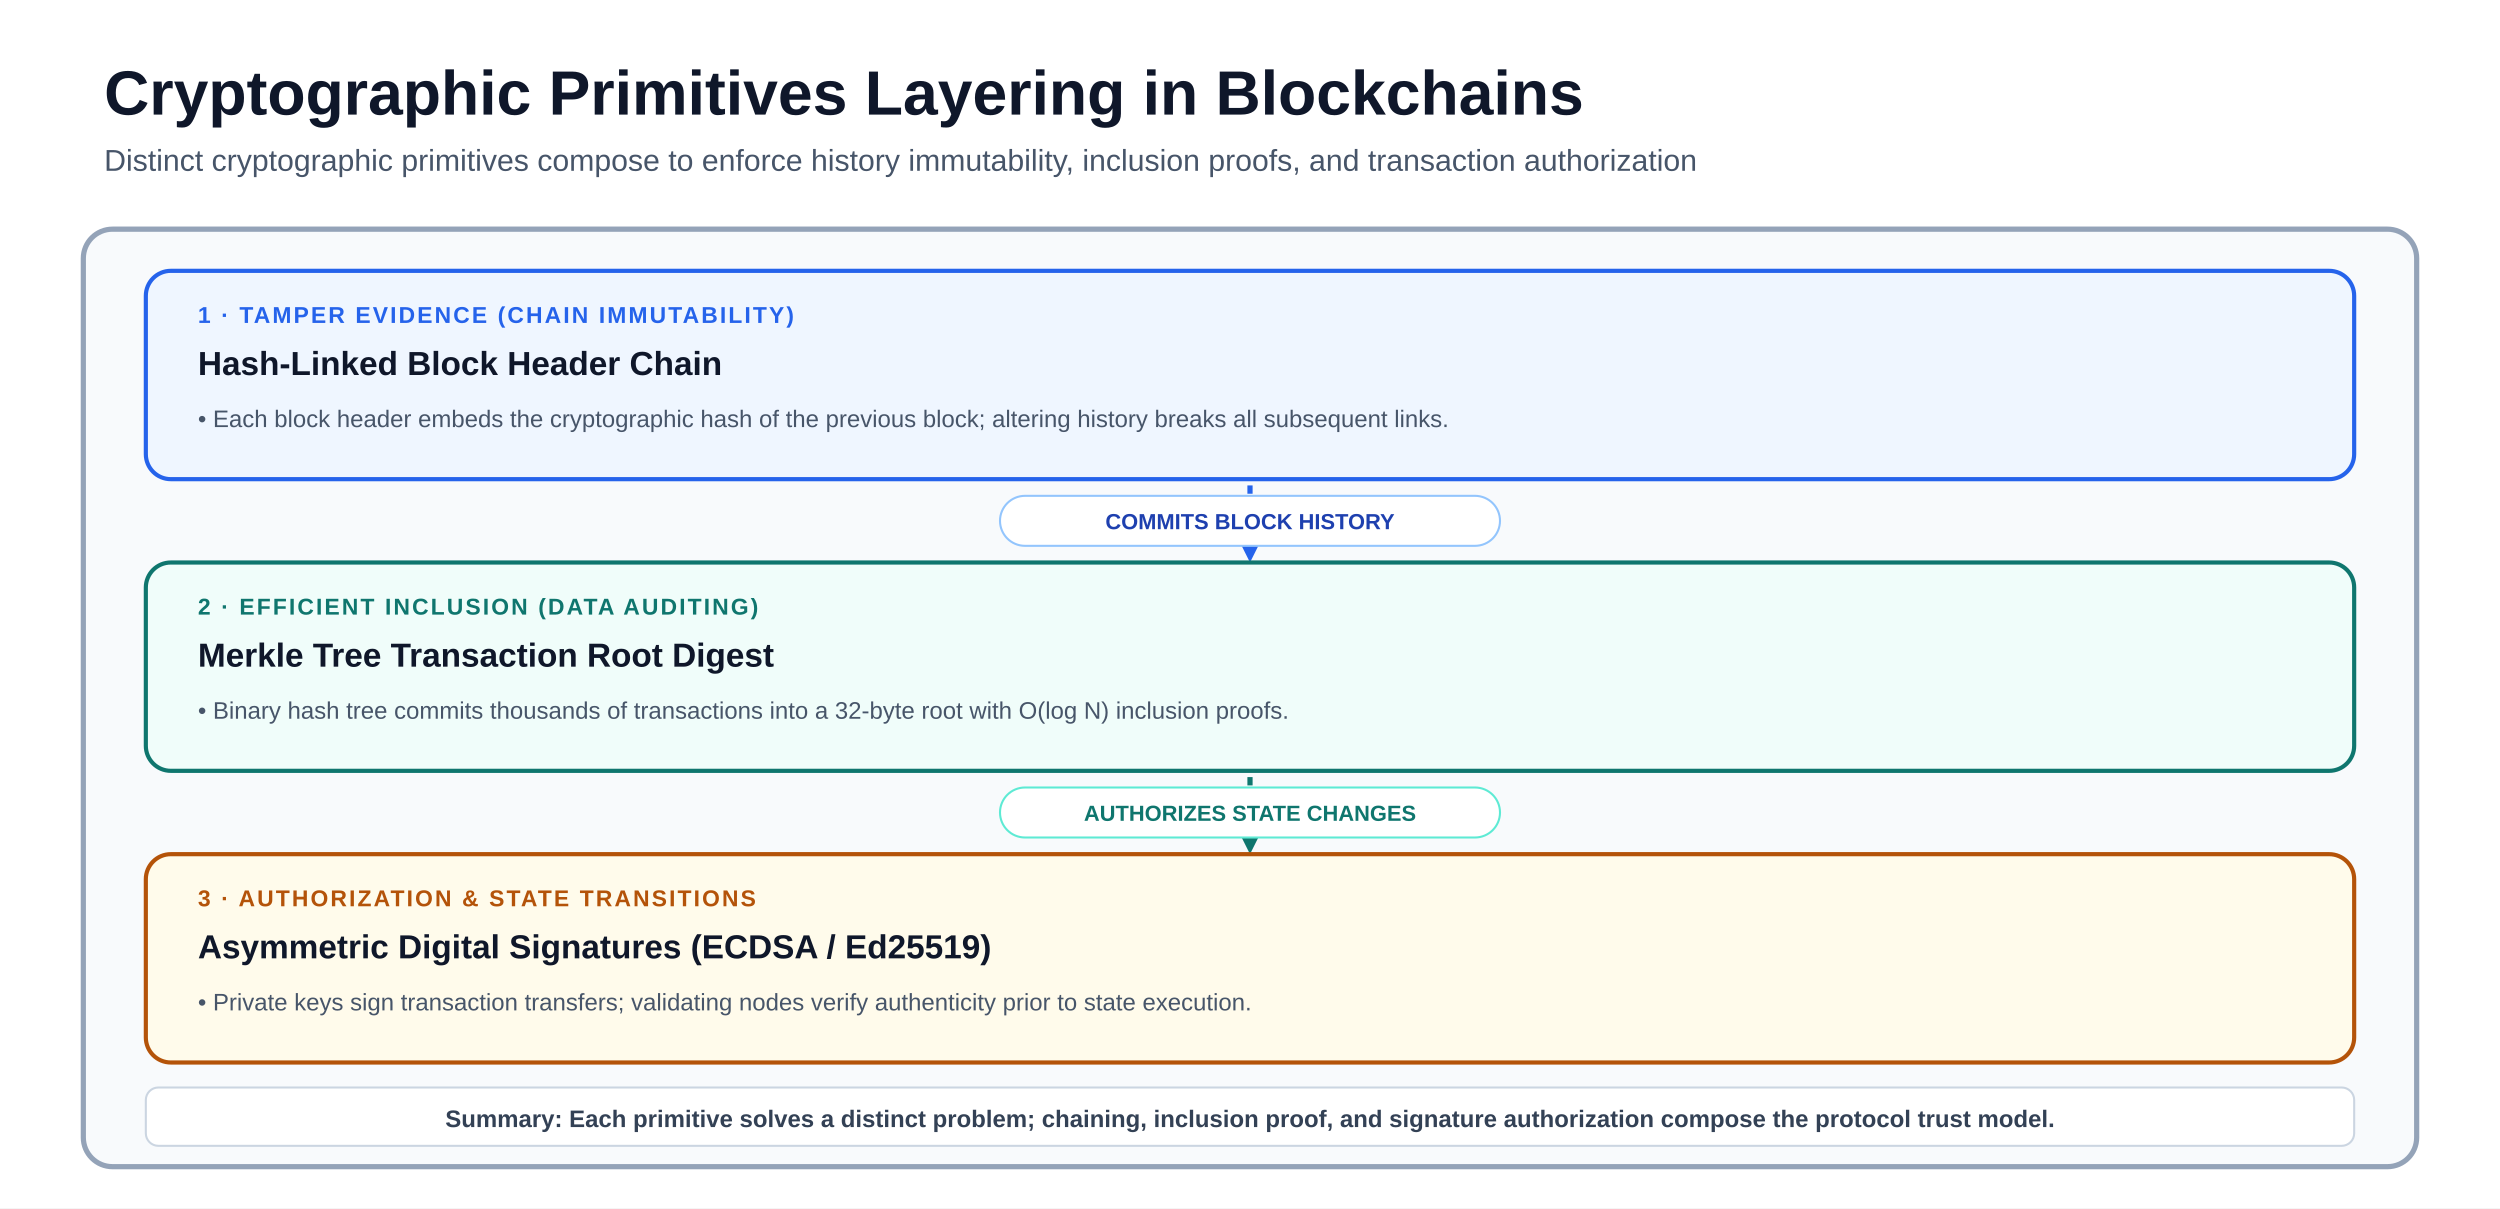
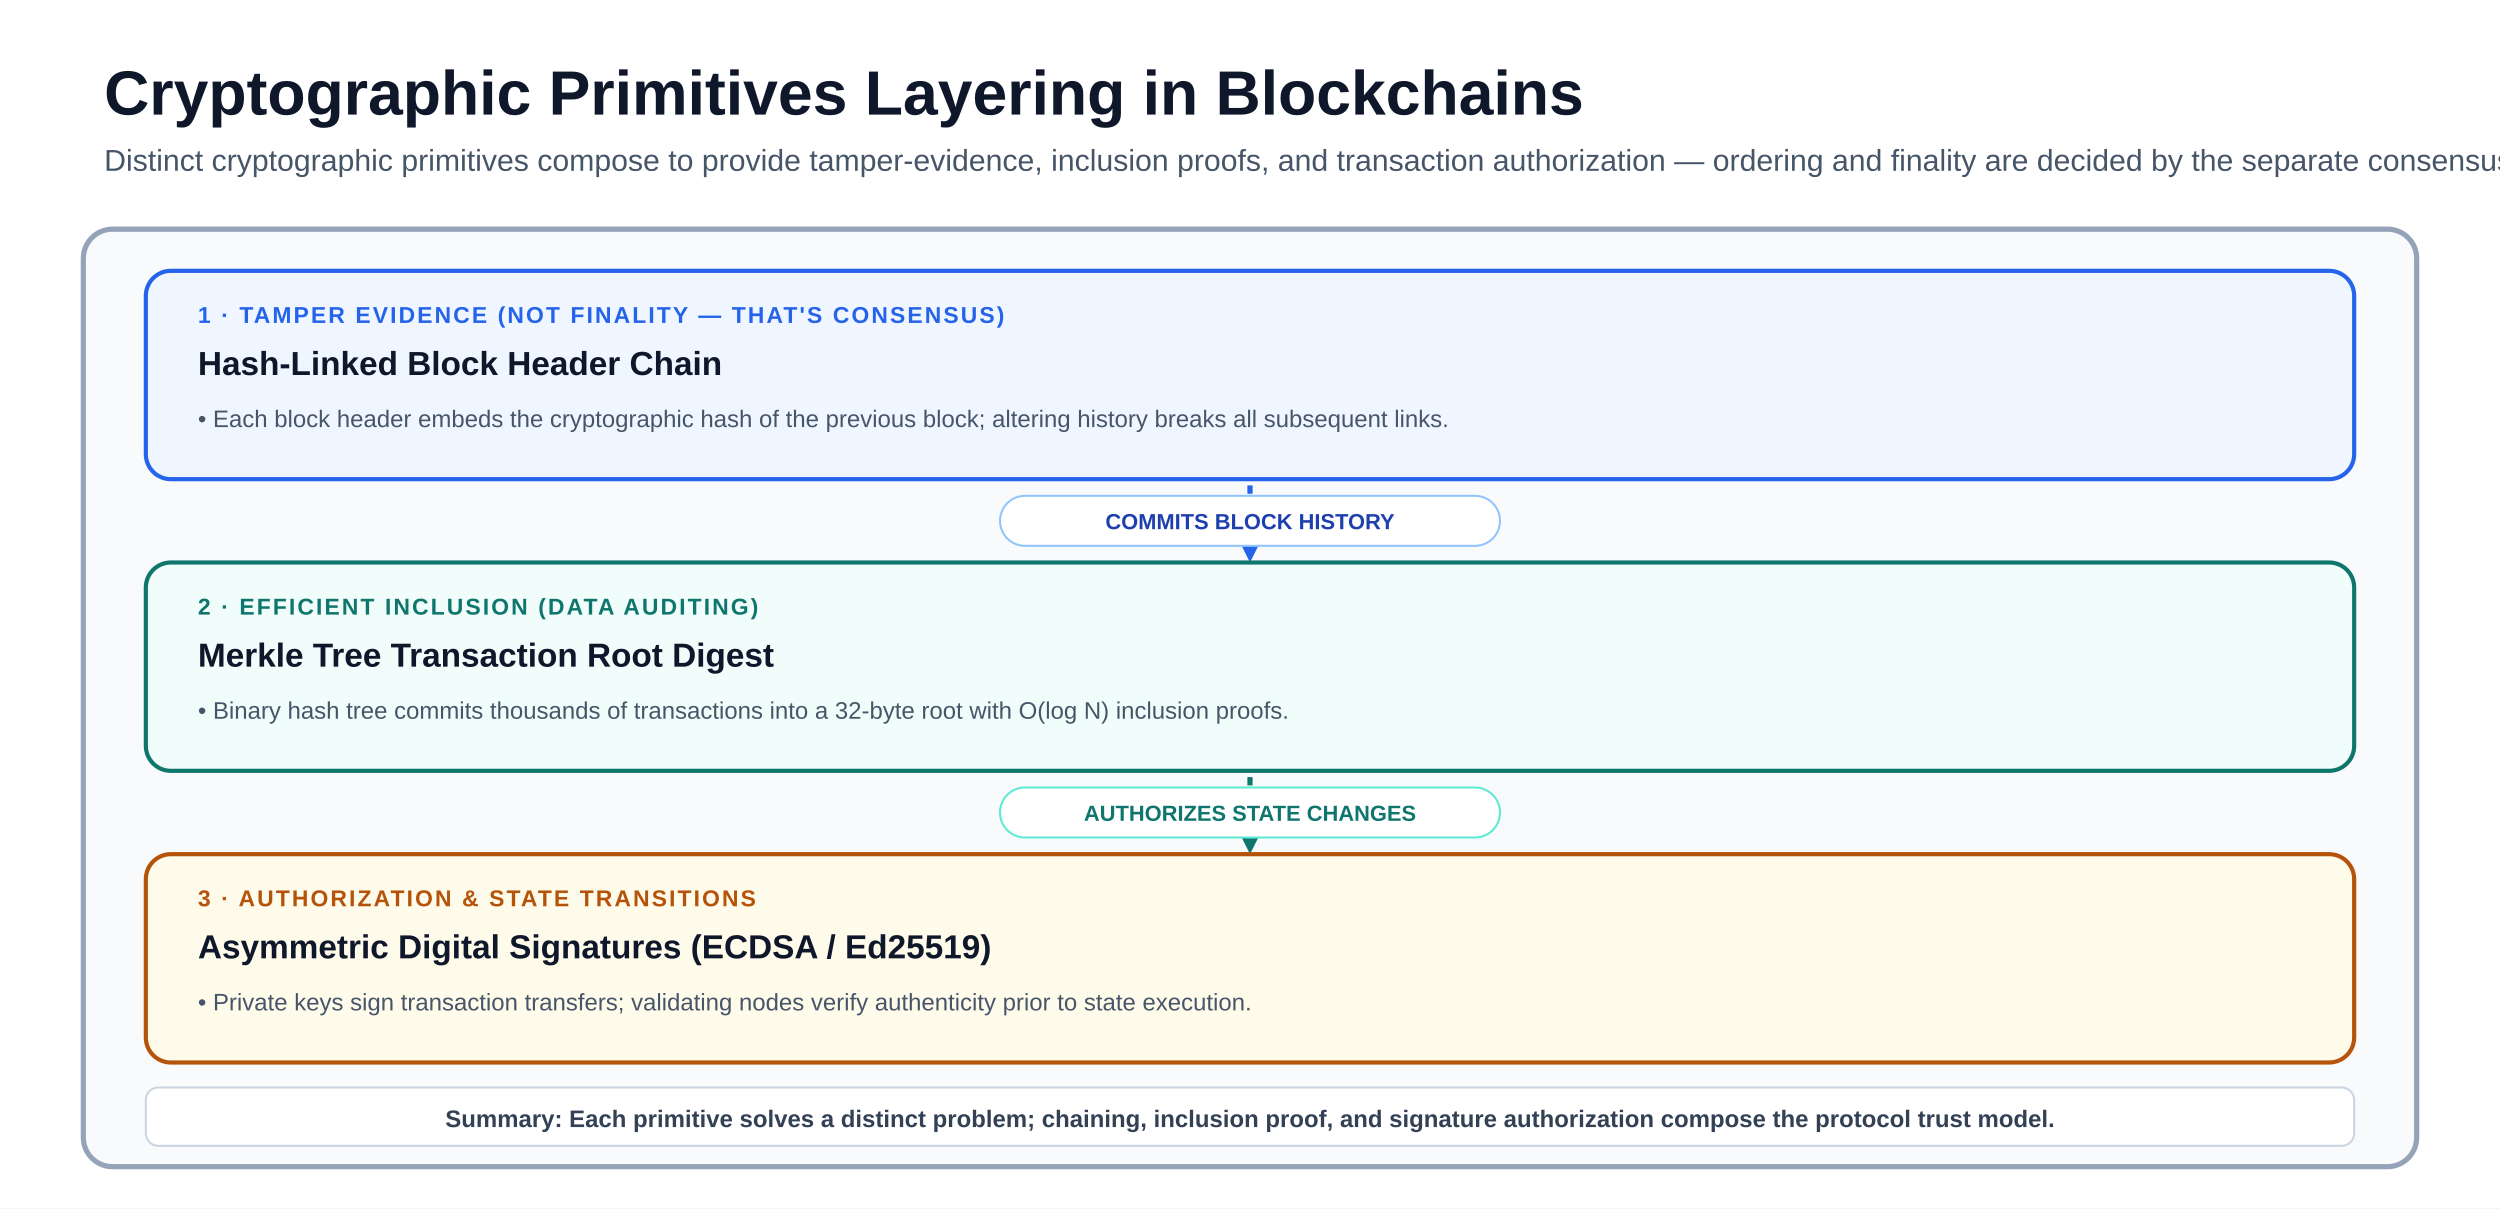
<svg xmlns="http://www.w3.org/2000/svg" viewBox="0 0 1200 580" font-family="-apple-system, BlinkMacSystemFont, 'Segoe UI', Arial, sans-serif">
  <rect width="1200" height="580" fill="#ffffff" />
  <defs>
    <marker id="arrow-blue" viewBox="0 0 10 10" refX="8.5" refY="5" markerWidth="8" markerHeight="8" orient="auto">
      <path d="M0 0 L10 5 L0 10Z" fill="#2563eb" />
    </marker>
    <marker id="arrow-teal" viewBox="0 0 10 10" refX="8.5" refY="5" markerWidth="8" markerHeight="8" orient="auto">
      <path d="M0 0 L10 5 L0 10Z" fill="#0f766e" />
    </marker>
  </defs>
  <text x="50" y="55" font-size="30" font-weight="850" fill="#0f172a">Cryptographic Primitives Layering in Blockchains</text>
-   <text x="50" y="82" font-size="14.5" fill="#475569">Distinct cryptographic primitives compose to enforce history immutability, inclusion proofs, and transaction authorization</text>
+   <text x="50" y="82" font-size="14.5" fill="#475569">Distinct cryptographic primitives compose to provide tamper-evidence, inclusion proofs, and transaction authorization — ordering and finality are decided by the separate consensus layer</text>
  <rect x="40" y="110" width="1120" height="450" rx="14" fill="#f8fafc" stroke="#94a3b8" stroke-width="2.5" />
  <rect x="70" y="130" width="1060" height="100" rx="12" fill="#eff6ff" stroke="#2563eb" stroke-width="2" />
-   <text x="95" y="155" font-size="11" font-weight="900" letter-spacing="1" fill="#2563eb">1 · TAMPER EVIDENCE (CHAIN IMMUTABILITY)</text>
+   <text x="95" y="155" font-size="11" font-weight="900" letter-spacing="1" fill="#2563eb">1 · TAMPER EVIDENCE (NOT FINALITY — THAT'S CONSENSUS)</text>
  <text x="95" y="180" font-size="16" font-weight="800" fill="#0f172a">Hash-Linked Block Header Chain</text>
  <text x="95" y="205" font-size="11.5" fill="#475569">• Each block header embeds the cryptographic hash of the previous block; altering history breaks all subsequent links.</text>
  <path d="M 600 233 L 600 267" fill="none" stroke="#2563eb" stroke-width="2.5" stroke-dasharray="4,3" marker-end="url(#arrow-blue)" />
  <rect x="480" y="238" width="240" height="24" rx="12" fill="#ffffff" stroke="#93c5fd" stroke-width="1" />
  <text x="600" y="254" font-size="10.5" font-weight="800" fill="#1e40af" text-anchor="middle">COMMITS BLOCK HISTORY</text>
  <rect x="70" y="270" width="1060" height="100" rx="12" fill="#f0fdfa" stroke="#0f766e" stroke-width="2" />
  <text x="95" y="295" font-size="11" font-weight="900" letter-spacing="1" fill="#0f766e">2 · EFFICIENT INCLUSION (DATA AUDITING)</text>
  <text x="95" y="320" font-size="16" font-weight="800" fill="#0f172a">Merkle Tree Transaction Root Digest</text>
  <text x="95" y="345" font-size="11.5" fill="#475569">• Binary hash tree commits thousands of transactions into a 32-byte root with O(log N) inclusion proofs.</text>
  <path d="M 600 373 L 600 407" fill="none" stroke="#0f766e" stroke-width="2.5" stroke-dasharray="4,3" marker-end="url(#arrow-teal)" />
  <rect x="480" y="378" width="240" height="24" rx="12" fill="#ffffff" stroke="#5eead4" stroke-width="1" />
  <text x="600" y="394" font-size="10.5" font-weight="800" fill="#0f766e" text-anchor="middle">AUTHORIZES STATE CHANGES</text>
  <rect x="70" y="410" width="1060" height="100" rx="12" fill="#fffbeb" stroke="#b45309" stroke-width="2" />
  <text x="95" y="435" font-size="11" font-weight="900" letter-spacing="1" fill="#b45309">3 · AUTHORIZATION &amp; STATE TRANSITIONS</text>
  <text x="95" y="460" font-size="16" font-weight="800" fill="#0f172a">Asymmetric Digital Signatures (ECDSA / Ed25519)</text>
  <text x="95" y="485" font-size="11.5" fill="#475569">• Private keys sign transaction transfers; validating nodes verify authenticity prior to state execution.</text>
  <rect x="70" y="522" width="1060" height="28" rx="6" fill="#ffffff" stroke="#cbd5e1" stroke-width="1" />
  <text x="600" y="541" font-size="11.5" font-weight="700" fill="#334155" text-anchor="middle">Summary: Each primitive solves a distinct problem; chaining, inclusion proof, and signature authorization compose the protocol trust model.</text>
</svg>
